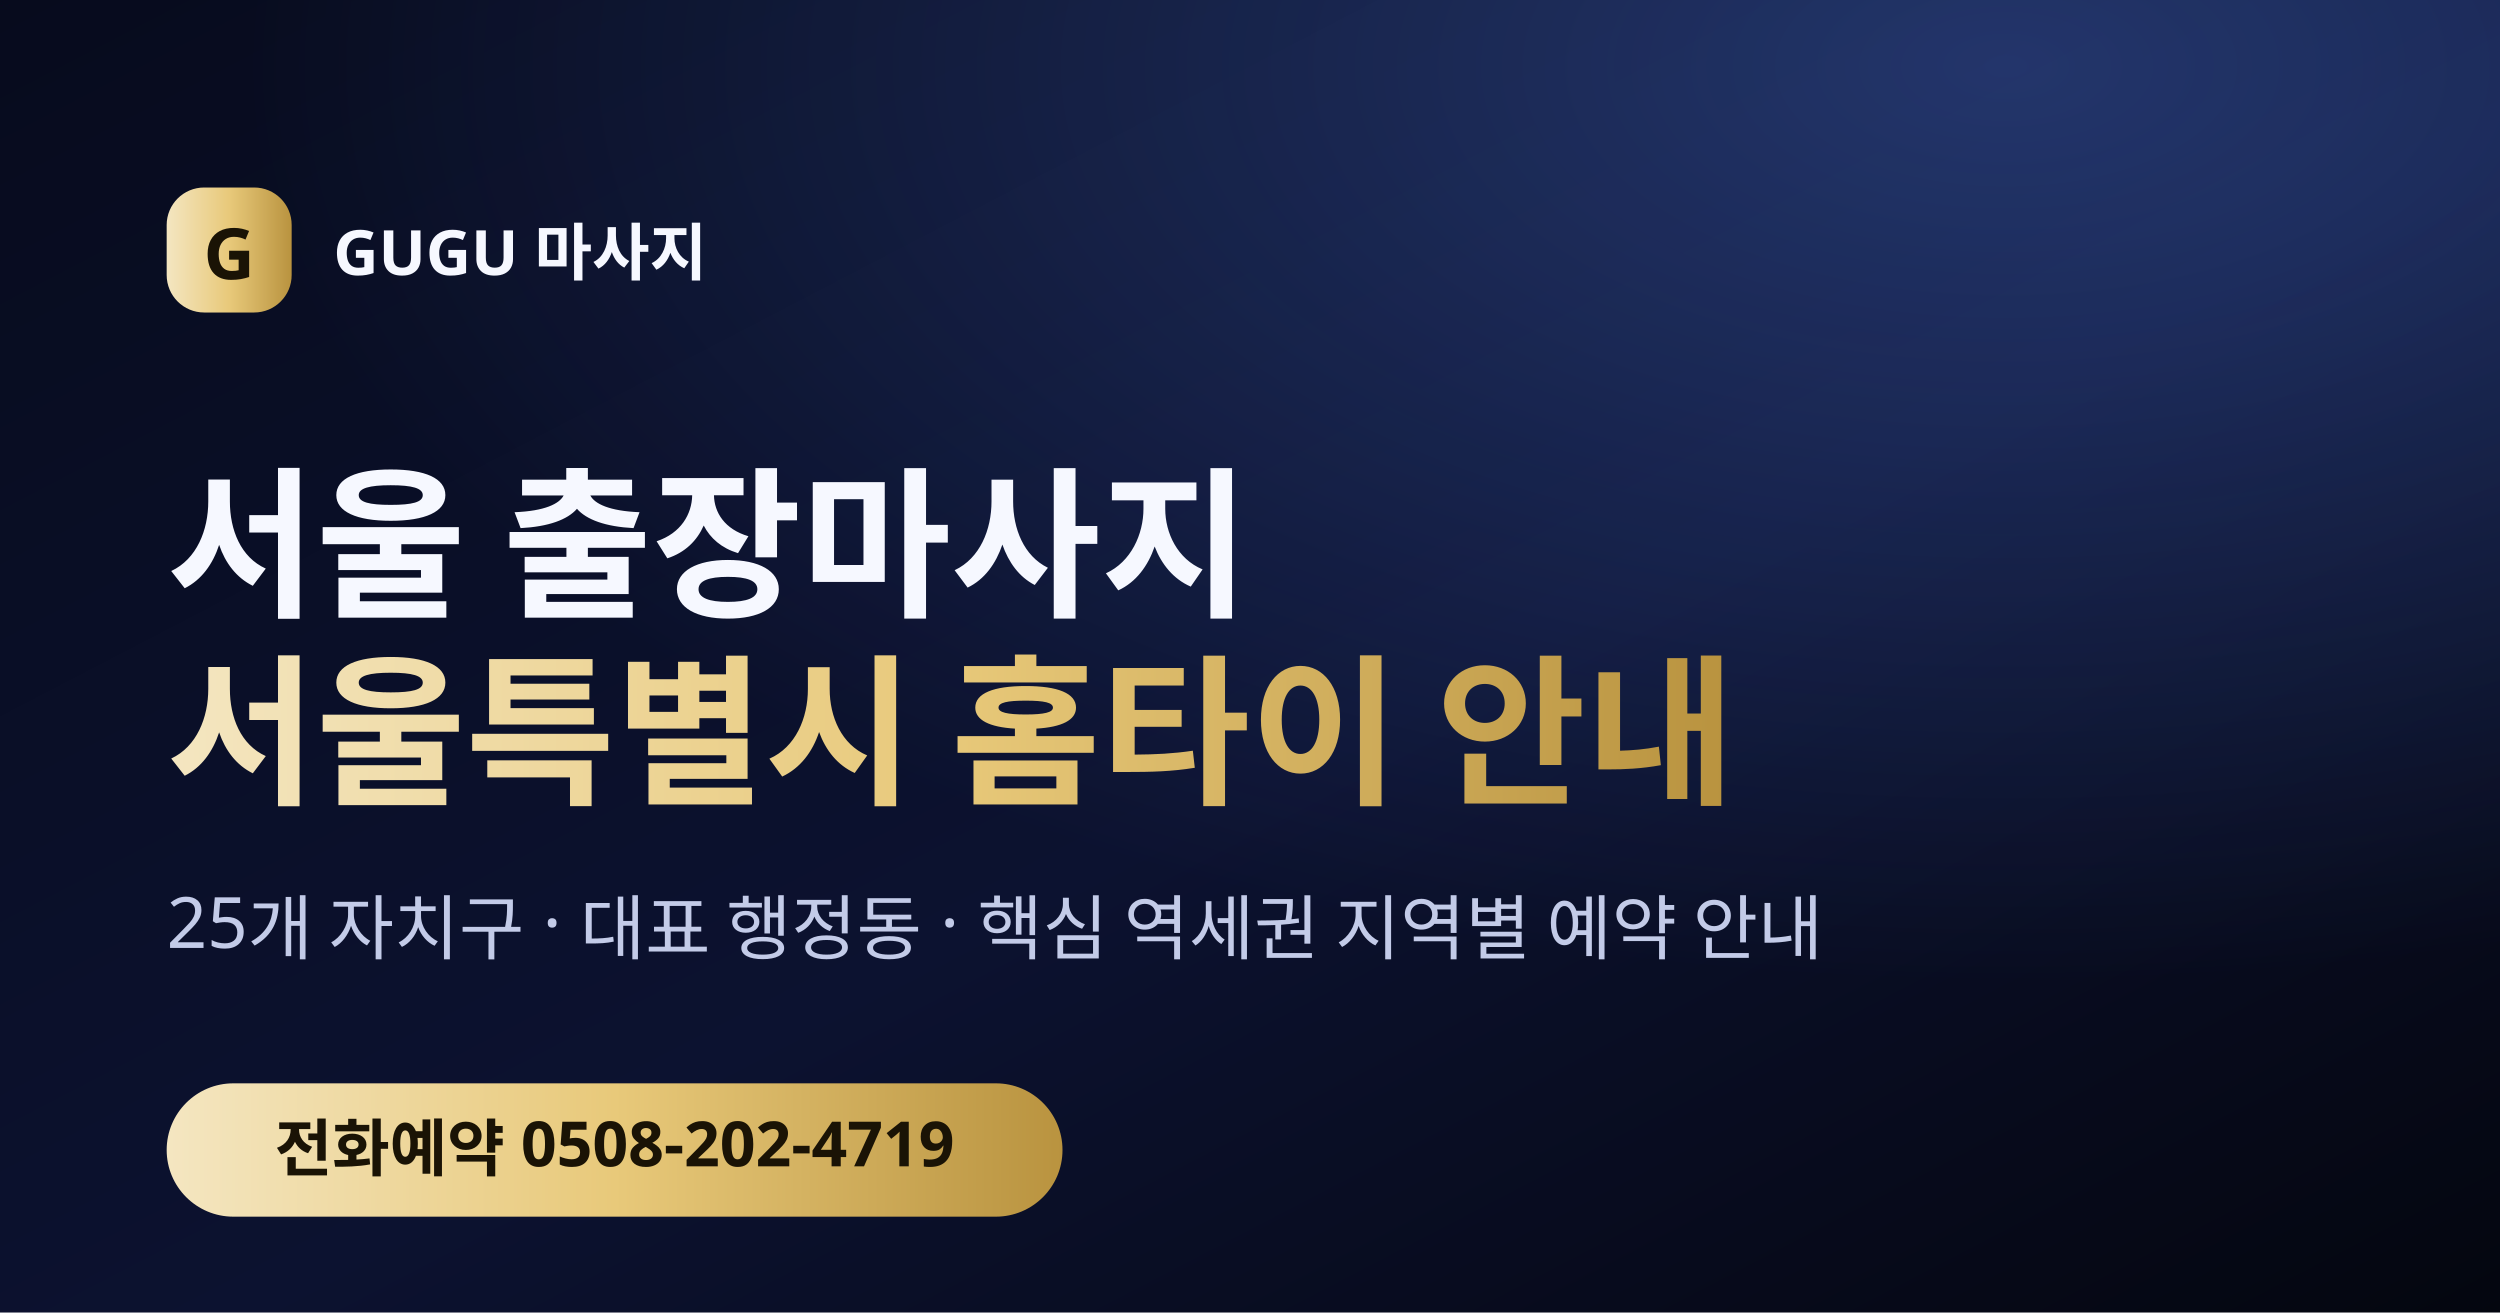
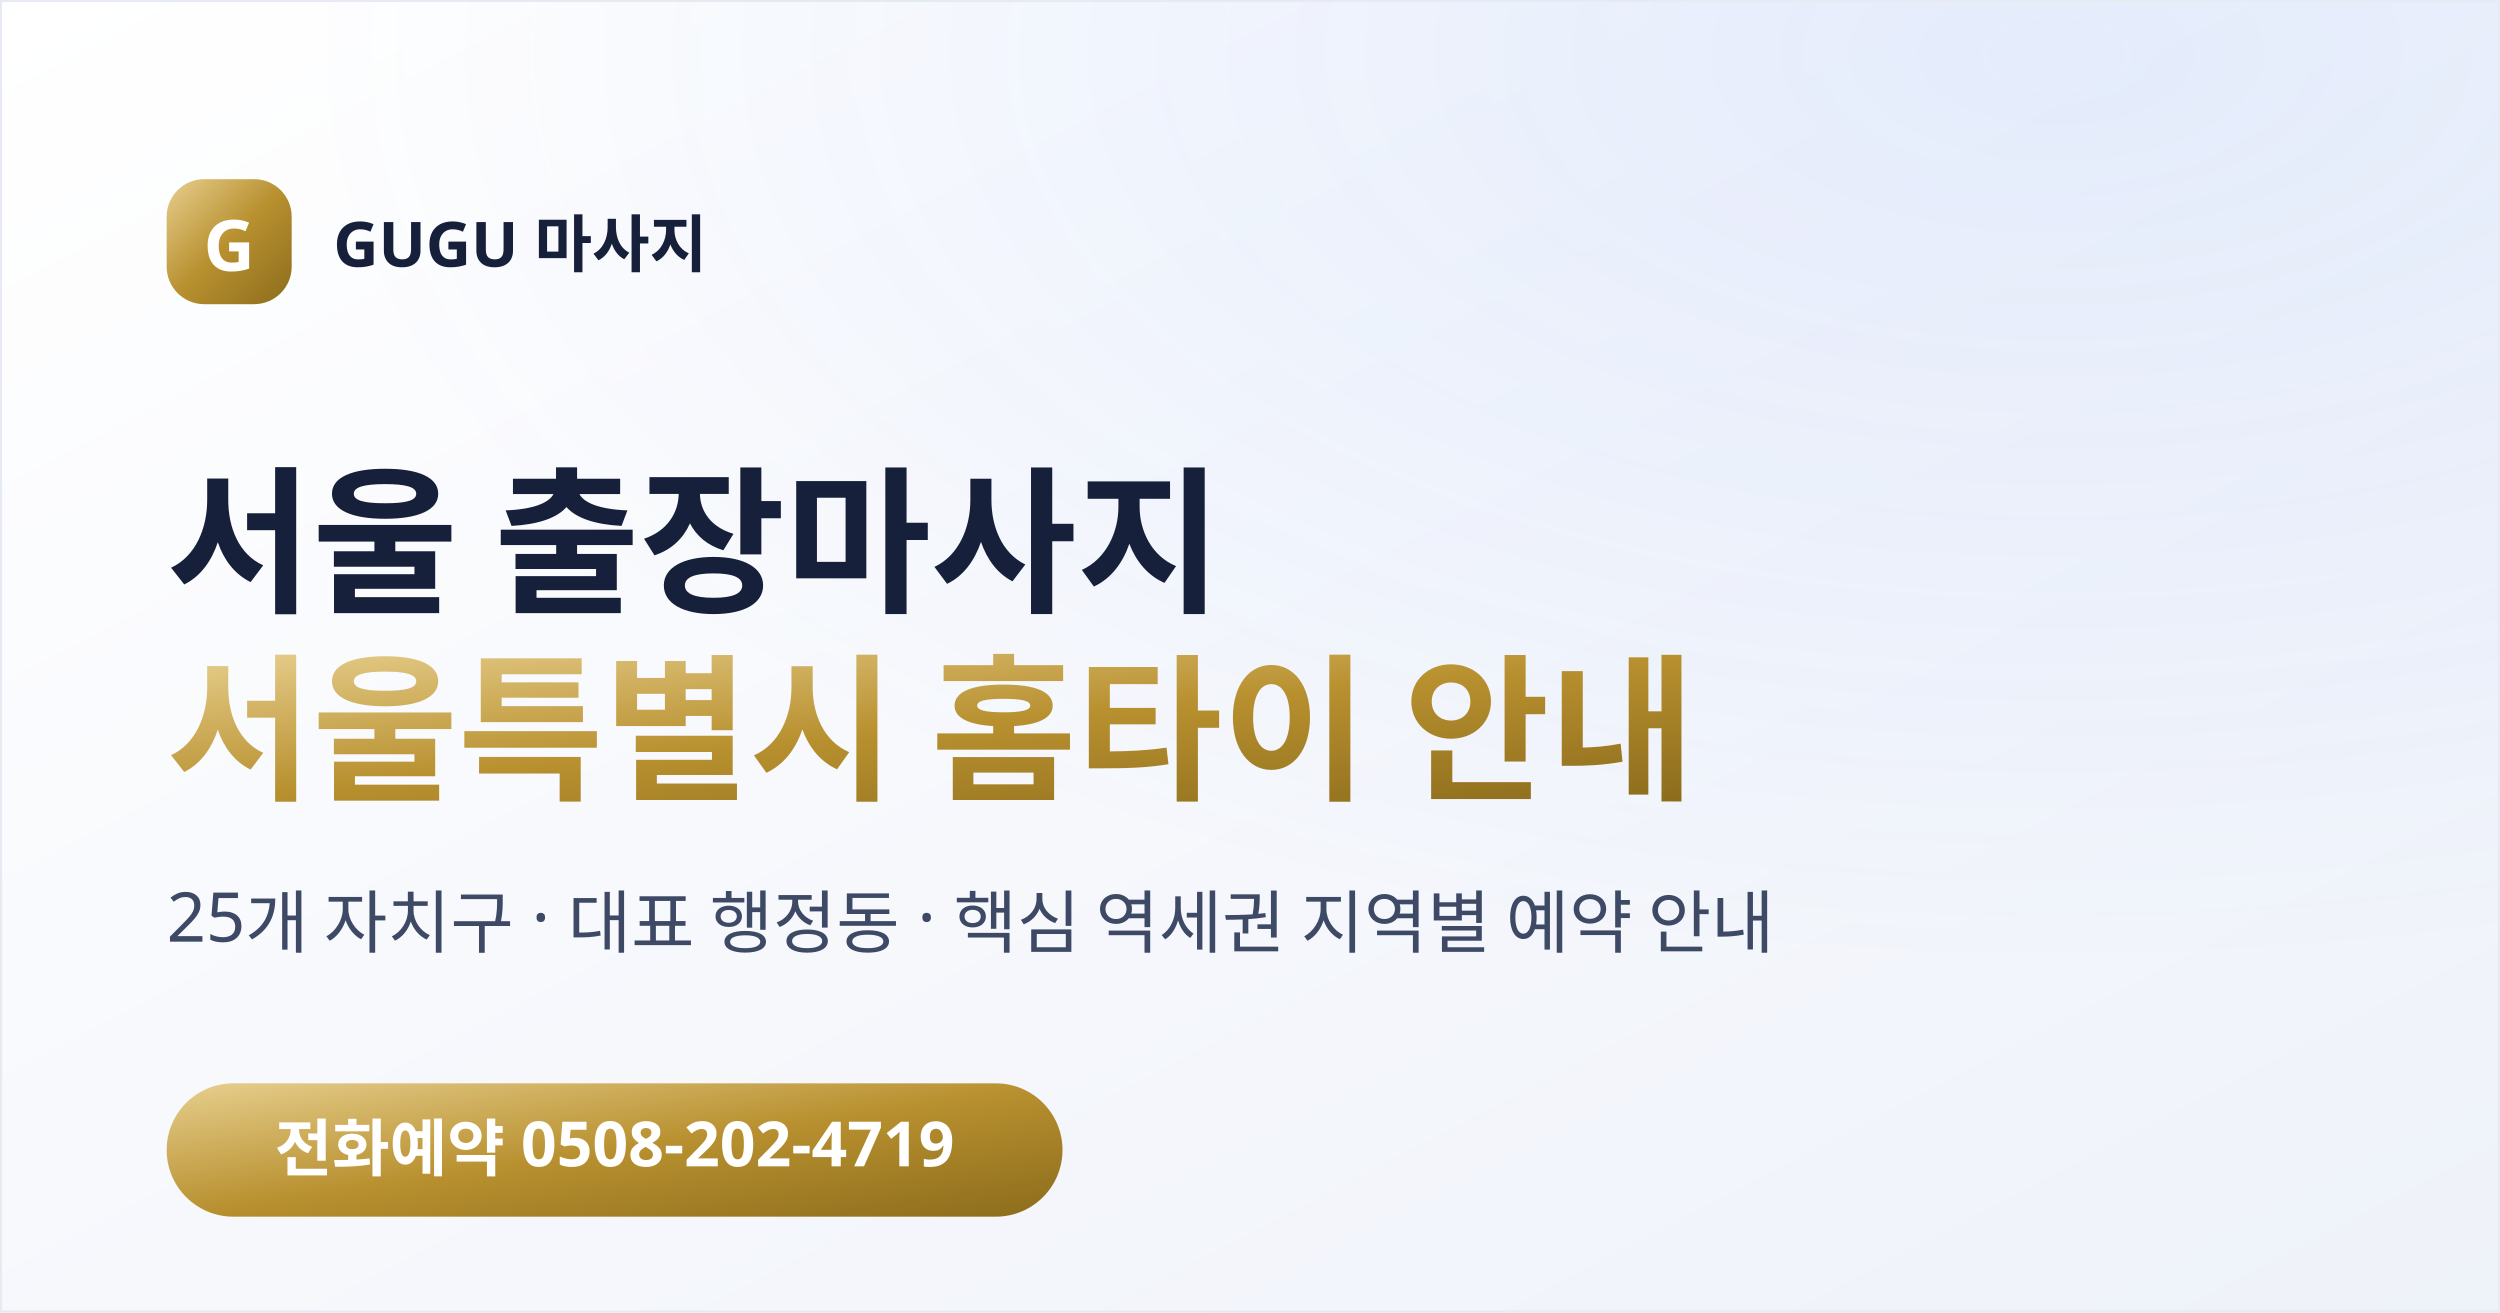
<svg xmlns="http://www.w3.org/2000/svg" viewBox="0 0 1200 630" width="1200" height="630">
  <defs>
    <linearGradient id="bg" x1="0" y1="0" x2="1" y2="1">
-       <stop offset="0" stop-color="#070b1d" />
-       <stop offset="0.55" stop-color="#0c1230" />
-       <stop offset="1" stop-color="#04060f" />
+       <stop offset="0" stop-color="#ffffff" />
+       <stop offset="0.6" stop-color="#f5f7fc" />
+       <stop offset="1" stop-color="#eef2f9" />
    </linearGradient>
-     <radialGradient id="glow" cx="0.8" cy="0.05" r="0.7">
-       <stop offset="0" stop-color="#5b8cff" stop-opacity="0.30" />
-       <stop offset="1" stop-color="#5b8cff" stop-opacity="0" />
+     <radialGradient id="glow" cx="0.82" cy="0.04" r="0.7">
+       <stop offset="0" stop-color="#2f6fed" stop-opacity="0.10" />
+       <stop offset="1" stop-color="#2f6fed" stop-opacity="0" />
    </radialGradient>
-     <linearGradient id="gold" x1="0" y1="0" x2="1" y2="0">
-       <stop offset="0" stop-color="#f4e6c1" />
-       <stop offset="0.5" stop-color="#e8c97a" />
-       <stop offset="1" stop-color="#b9933f" />
+     <linearGradient id="gold" x1="0" y1="0" x2="1" y2="1">
+       <stop offset="0" stop-color="#e7cf8e" />
+       <stop offset="0.5" stop-color="#b8902f" />
+       <stop offset="1" stop-color="#8c6c1c" />
    </linearGradient>
  </defs>
  <rect width="1200" height="630" fill="url(#bg)" />
  <rect width="1200" height="630" fill="url(#glow)" />
-   <g transform="translate(80,90)">
+   <g transform="translate(80,86)">
    <rect x="0" y="0" width="60" height="60" rx="18" fill="url(#gold)" />
-     <text x="30" y="44" font-family="Pretendard, sans-serif" font-size="34" font-weight="900" text-anchor="middle" fill="#1a1305">G</text>
-     <text x="80" y="42" font-family="Pretendard, sans-serif" font-size="30" font-weight="800" fill="#f6f8ff">GUGU 마사지</text>
+     <text x="30" y="44" font-family="Pretendard, sans-serif" font-size="34" font-weight="900" text-anchor="middle" fill="#ffffff">G</text>
+     <text x="80" y="42" font-family="Pretendard, sans-serif" font-size="30" font-weight="800" fill="#16203a">GUGU 마사지</text>
  </g>
-   <text x="80" y="290" font-family="Pretendard, sans-serif" font-size="78" font-weight="900" fill="#f6f8ff">서울 출장마사지</text>
-   <text x="80" y="380" font-family="Pretendard, sans-serif" font-size="78" font-weight="900" fill="url(#gold)">서울특별시 홈타이 안내</text>
-   <text x="80" y="455" font-family="Pretendard, sans-serif" font-size="34" font-weight="500" fill="#c3cbe8">25개 자치구 · 대표 행정동 · 핵심 역세권 지역별 예약 안내</text>
+   <text x="80" y="288" font-family="Pretendard, sans-serif" font-size="76" font-weight="900" fill="#16203a">서울 출장마사지</text>
+   <text x="80" y="378" font-family="Pretendard, sans-serif" font-size="76" font-weight="900" fill="url(#gold)">서울특별시 홈타이 안내</text>
+   <text x="80" y="452" font-family="Pretendard, sans-serif" font-size="33" font-weight="500" fill="#3d4965">25개 자치구 · 대표 행정동 · 핵심 역세권 지역별 예약 안내</text>
  <g transform="translate(80,520)">
    <rect x="0" y="0" width="430" height="64" rx="32" fill="url(#gold)" />
-     <text x="215" y="42" font-family="Pretendard, sans-serif" font-size="30" font-weight="800" text-anchor="middle" fill="#1a1305">전화예약 0508-202-4719</text>
+     <text x="215" y="42" font-family="Pretendard, sans-serif" font-size="30" font-weight="800" text-anchor="middle" fill="#ffffff">전화예약 0508-202-4719</text>
  </g>
+   <rect x="0.5" y="0.5" width="1199" height="629" fill="none" stroke="#e6ebf3" />
</svg>
